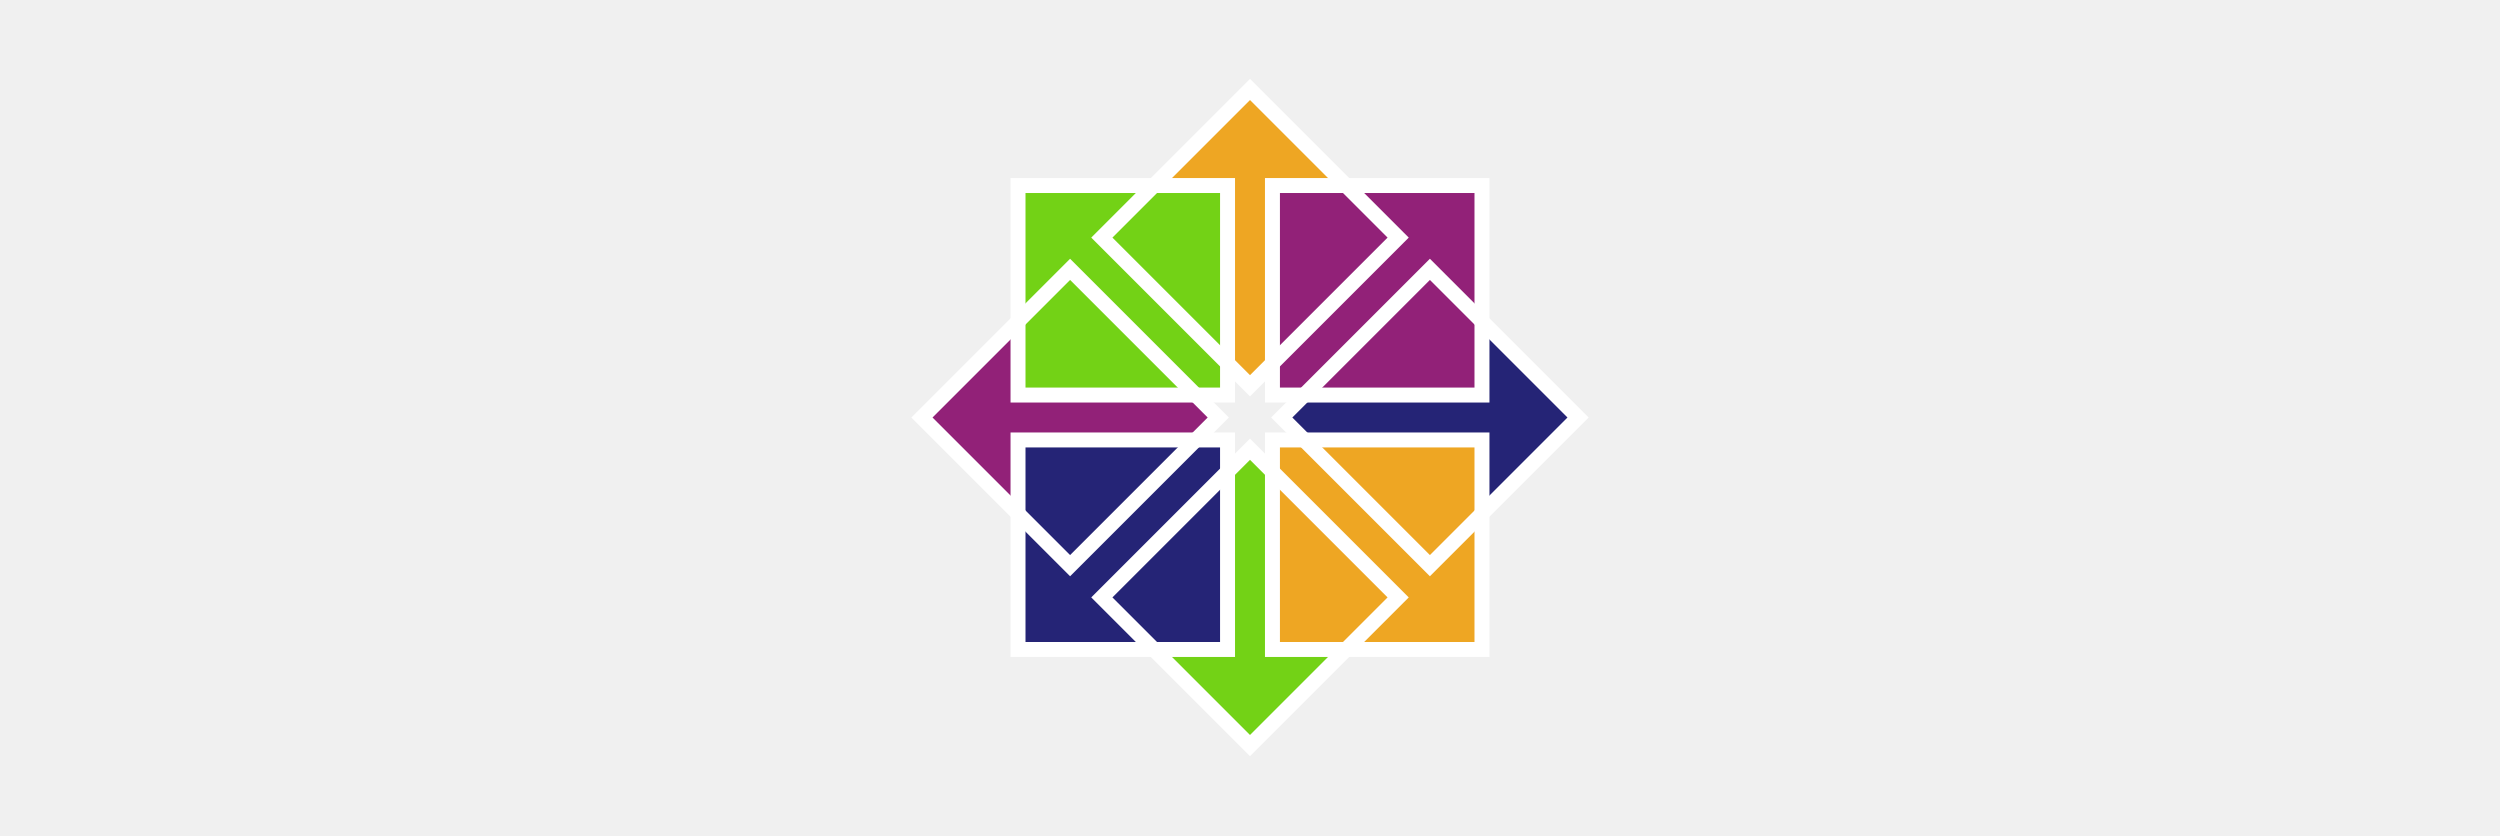
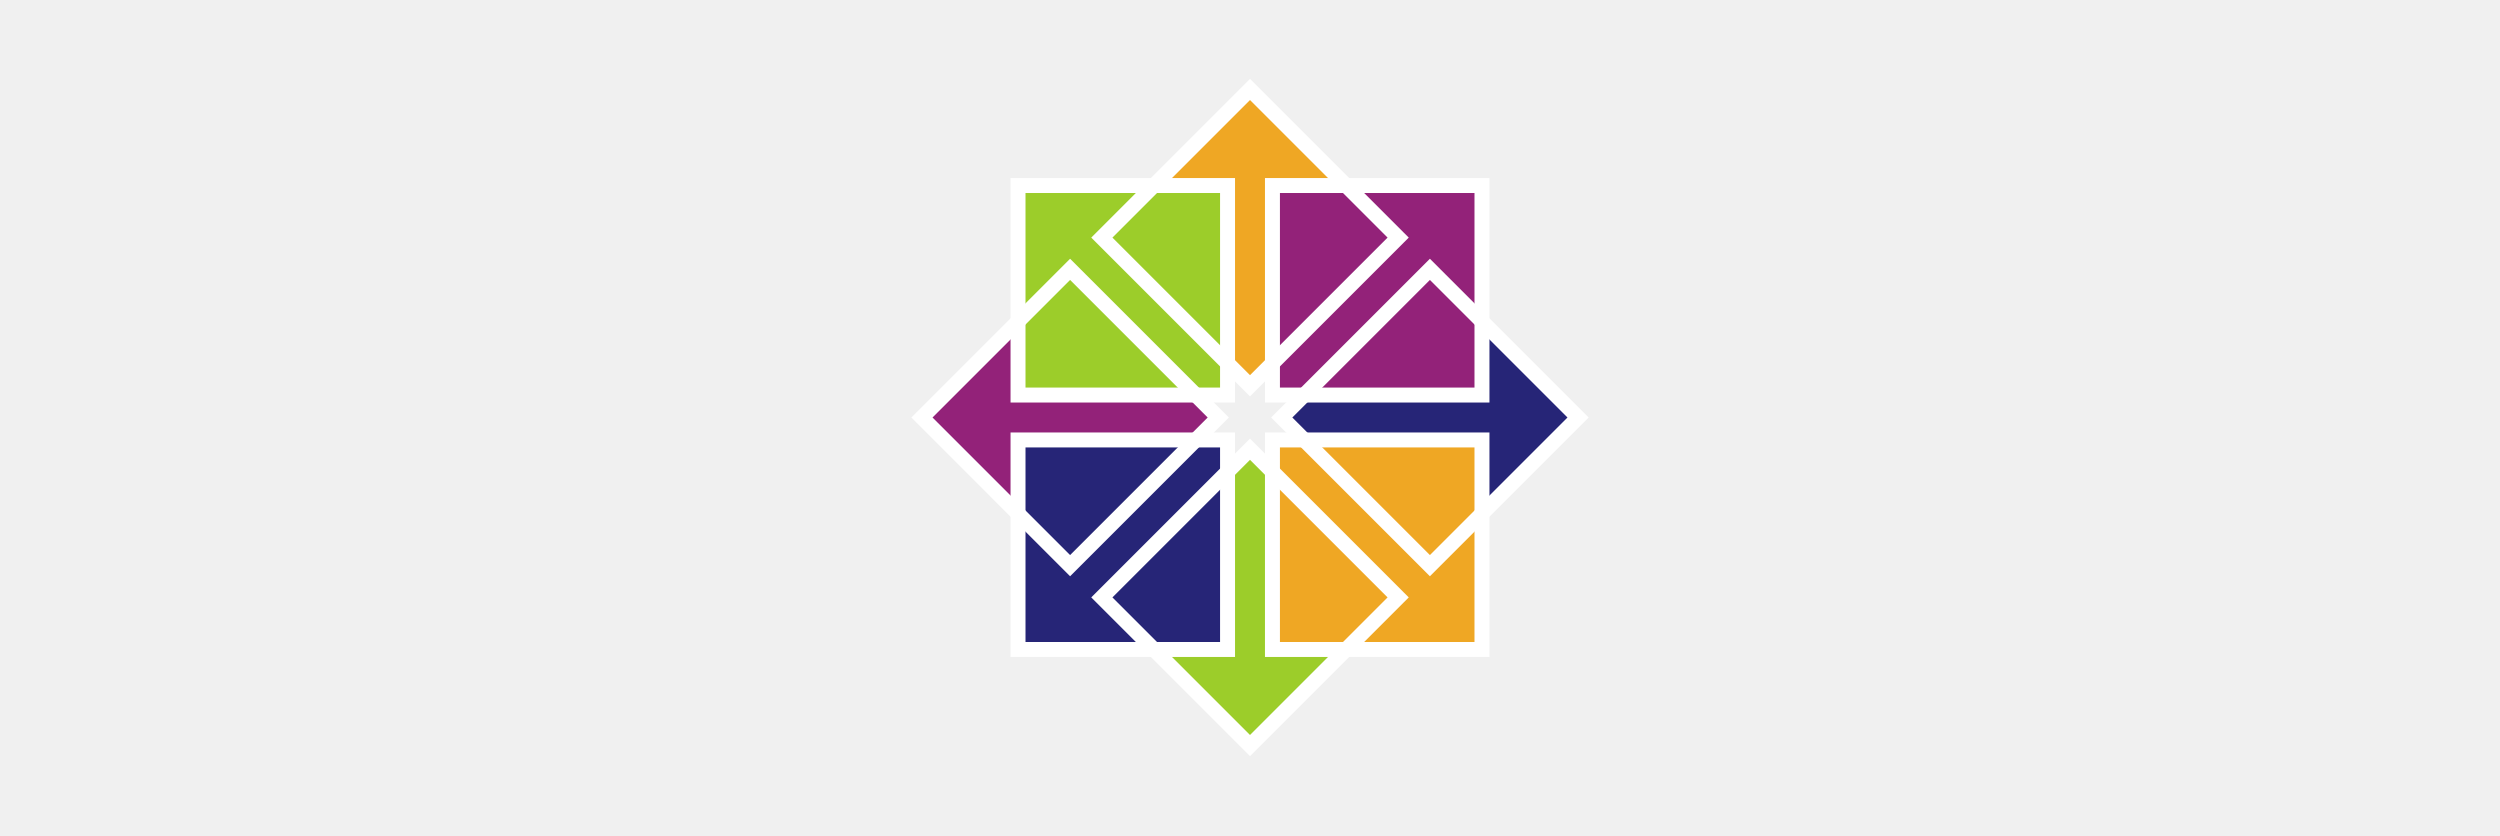
<svg xmlns="http://www.w3.org/2000/svg" width="497" height="166" id="svg2" version="1.0">
  <defs id="defs4">
    <clipPath clipPathUnits="userSpaceOnUse" id="clipPath4429">
      <g transform="matrix(0.9947658,0,0,1,1.786099,0)" id="g4431">
        <path style="fill:#eea623;fill-opacity:1;fill-rule:evenodd;stroke:none;stroke-width:30;stroke-linecap:round;stroke-linejoin:round;marker:none;marker-start:none;marker-mid:none;marker-end:none;stroke-miterlimit:4;stroke-dasharray:none;stroke-dashoffset:0;stroke-opacity:1;visibility:visible;display:inline;overflow:visible" d="M 322.541,2800.938 L 318.106,2806.667 L 313.671,2800.938 L 313.671,2757.795 L 294.732,2757.795 L 318.106,2732.258 L 341.238,2757.795 L 322.541,2757.795 L 322.541,2800.938 z" id="path4433" />
      </g>
    </clipPath>
  </defs>
  <g id="layer2" style="display:none" transform="translate(208.3301,30.09816)">
    <rect style="opacity:1;fill:#23539b;fill-opacity:1;fill-rule:nonzero;stroke:#ffffff;stroke-width:0.647;stroke-linecap:round;marker:none;marker-start:none;marker-mid:none;marker-end:none;stroke-miterlimit:4;stroke-dasharray:none;stroke-dashoffset:0;stroke-opacity:1;visibility:visible;display:inline;overflow:visible;enable-background:accumulate" id="rect6398" width="525.894" height="296.227" x="-207.748" y="-158.839" />
  </g>
  <g id="Logo" style="opacity:1;display:inline" transform="translate(51.87059,46.43834)">
    <rect style="fill:none;fill-opacity:1;stroke-width:1;stroke-miterlimit:4;stroke-dasharray:1, 4;stroke-dashoffset:0;stroke-opacity:1;display:inline" id="CENTOSARTWORK" width="497" height="166" x="-51.871" y="-46.438" />
-     <g id="g13703" transform="matrix(0.1882606,0,0,0.1882606,154.0568,-171.2444)">
-       <g transform="matrix(1.180868,0,0,1.180868,586.4208,-1141.372)" id="g13583">
-         <g id="g13467" transform="translate(-556.8334,-494.556)">
-           <g id="g13395" transform="matrix(0,-3.777077,3.777077,0,-6968.629,3636.305)">
-             <g transform="translate(16.27951,-899.1672)" id="g13397">
-               <g id="g13399" transform="matrix(1.066666,0,0,1,-26.9356,-4.1328125e-5)">
-                 <path id="path13401" d="M 323.367,2798.161 L 317.96,2803.962 L 312.554,2798.161 L 312.554,2757.335 L 294.541,2757.335 L 317.96,2732.437 L 340.985,2757.335 L 323.367,2757.335 L 323.367,2798.161 z" style="fill:#922178;fill-opacity:1;fill-rule:evenodd;stroke:none;stroke-width:30;stroke-linecap:round;stroke-linejoin:round;marker:none;marker-start:none;marker-mid:none;marker-end:none;stroke-miterlimit:4;stroke-dasharray:none;stroke-dashoffset:0;stroke-opacity:1;visibility:visible;display:inline;overflow:visible" />
+     <g id="g9335" transform="matrix(0.1882606,0,0,0.1882606,154.0573,-171.2447)">
+       <g transform="matrix(1.180868,0,0,1.180868,586.4208,-1141.372)" id="g14369">
+         <g id="g14371" transform="translate(-556.8334,-494.556)">
+           <g id="g14373" transform="matrix(0,-3.777077,3.777077,0,-6968.629,3636.305)">
+             <g transform="translate(16.27951,-899.1672)" id="g14375">
+               <g id="g14377" transform="matrix(1.066666,0,0,1,-26.9356,-4.1328125e-5)">
+                 <path id="path14379" d="M 323.367,2798.161 L 317.96,2803.962 L 312.554,2798.161 L 312.554,2757.335 L 294.541,2757.335 L 317.96,2732.437 L 340.985,2757.335 L 323.367,2757.335 L 323.367,2798.161 z" style="fill:#932279;fill-opacity:1;fill-rule:evenodd;stroke:none;stroke-width:30;stroke-linecap:round;stroke-linejoin:round;marker:none;marker-start:none;marker-mid:none;marker-end:none;stroke-miterlimit:4;stroke-dasharray:none;stroke-dashoffset:0;stroke-opacity:1;visibility:visible;display:inline;overflow:visible" />
              </g>
-               <g transform="matrix(1.072279,0,0,1,-28.85079,-4.1328125e-5)" id="g13405" clip-path="url(#clipPath4429)" />
+               <g transform="matrix(1.072279,0,0,1,-28.85079,-4.1328125e-5)" id="g14381" clip-path="url(#clipPath4429)" />
            </g>
          </g>
-           <g transform="matrix(3.777077,0,0,3.777077,-988.7098,-4824.494)" id="g13407">
-             <g id="g13409" transform="translate(16.27951,-899.1672)">
-               <g transform="matrix(1.066666,0,0,1,-26.9356,-4.1328125e-5)" id="g13411">
-                 <path style="fill:#eea623;fill-opacity:1;fill-rule:evenodd;stroke:none;stroke-width:30;stroke-linecap:round;stroke-linejoin:round;marker:none;marker-start:none;marker-mid:none;marker-end:none;stroke-miterlimit:4;stroke-dasharray:none;stroke-dashoffset:0;stroke-opacity:1;visibility:visible;display:inline;overflow:visible" d="M 323.367,2798.161 L 317.96,2803.962 L 312.554,2798.161 L 312.554,2757.335 L 294.541,2757.335 L 317.96,2732.437 L 340.985,2757.335 L 323.367,2757.335 L 323.367,2798.161 z" id="path13413" />
+           <g transform="matrix(3.777077,0,0,3.777077,-988.7098,-4824.494)" id="g14383">
+             <g id="g14385" transform="translate(16.27951,-899.1672)">
+               <g transform="matrix(1.066666,0,0,1,-26.9356,-4.1328125e-5)" id="g14387">
+                 <path style="fill:#efa724;fill-opacity:1;fill-rule:evenodd;stroke:none;stroke-width:30;stroke-linecap:round;stroke-linejoin:round;marker:none;marker-start:none;marker-mid:none;marker-end:none;stroke-miterlimit:4;stroke-dasharray:none;stroke-dashoffset:0;stroke-opacity:1;visibility:visible;display:inline;overflow:visible" d="M 323.367,2798.161 L 317.96,2803.962 L 312.554,2798.161 L 312.554,2757.335 L 294.541,2757.335 L 317.96,2732.437 L 340.985,2757.335 L 323.367,2757.335 L 323.367,2798.161 z" id="path14389" />
              </g>
-               <g clip-path="url(#clipPath4429)" id="g13417" transform="matrix(1.072279,0,0,1,-28.85079,-4.1328125e-5)" />
+               <g clip-path="url(#clipPath4429)" id="g14391" transform="matrix(1.072279,0,0,1,-28.85079,-4.1328125e-5)" />
            </g>
          </g>
-           <g id="g13419" transform="matrix(0,3.777077,-3.777077,0,10868.313,1216.913)">
-             <g transform="matrix(1.066666,0,0,1,-26.9356,-4.1328125e-5)" id="g13421">
-               <path style="fill:#252476;fill-opacity:1;fill-rule:evenodd;stroke:none;stroke-width:30;stroke-linecap:round;stroke-linejoin:round;marker:none;marker-start:none;marker-mid:none;marker-end:none;stroke-miterlimit:4;stroke-dasharray:none;stroke-dashoffset:0;stroke-opacity:1;visibility:visible;display:inline;overflow:visible" d="M 323.367,2798.161 L 317.96,2803.962 L 312.554,2798.161 L 312.554,2757.335 L 294.541,2757.335 L 317.96,2732.437 L 340.985,2757.335 L 323.367,2757.335 L 323.367,2798.161 z" id="path13423" />
+           <g id="g14393" transform="matrix(0,3.777077,-3.777077,0,10868.313,1216.913)">
+             <g transform="matrix(1.066666,0,0,1,-26.9356,-4.1328125e-5)" id="g14395">
+               <path style="fill:#262577;fill-opacity:1;fill-rule:evenodd;stroke:none;stroke-width:30;stroke-linecap:round;stroke-linejoin:round;marker:none;marker-start:none;marker-mid:none;marker-end:none;stroke-miterlimit:4;stroke-dasharray:none;stroke-dashoffset:0;stroke-opacity:1;visibility:visible;display:inline;overflow:visible" d="M 323.367,2798.161 L 317.96,2803.962 L 312.554,2798.161 L 312.554,2757.335 L 294.541,2757.335 L 317.96,2732.437 L 340.985,2757.335 L 323.367,2757.335 L 323.367,2798.161 z" id="path14397" />
            </g>
-             <g clip-path="url(#clipPath4429)" id="g13427" transform="matrix(1.072279,0,0,1,-28.85079,-4.1328125e-5)" />
+             <g clip-path="url(#clipPath4429)" id="g14399" transform="matrix(1.072279,0,0,1,-28.85079,-4.1328125e-5)" />
          </g>
-           <g transform="matrix(-3.777077,0,0,-3.777077,1492.17,9616.223)" id="g13429">
-             <g id="g13431" transform="translate(16.27951,-899.1672)">
-               <g transform="matrix(1.066666,0,0,1,-26.9356,-4.1328125e-5)" id="g13433">
-                 <path style="fill:#73d216;fill-opacity:1;fill-rule:evenodd;stroke:none;stroke-width:30;stroke-linecap:round;stroke-linejoin:round;marker:none;marker-start:none;marker-mid:none;marker-end:none;stroke-miterlimit:4;stroke-dasharray:none;stroke-dashoffset:0;stroke-opacity:1;visibility:visible;display:inline;overflow:visible" d="M 323.367,2798.161 L 317.96,2803.962 L 312.554,2798.161 L 312.554,2757.335 L 294.541,2757.335 L 317.96,2732.437 L 340.985,2757.335 L 323.367,2757.335 L 323.367,2798.161 z" id="path13435" />
+           <g transform="matrix(-3.777077,0,0,-3.777077,1492.17,9616.223)" id="g14401">
+             <g id="g14403" transform="translate(16.27951,-899.1672)">
+               <g transform="matrix(1.066666,0,0,1,-26.9356,-4.1328125e-5)" id="g14405">
+                 <path style="fill:#9ccd2a;fill-opacity:1;fill-rule:evenodd;stroke:none;stroke-width:30;stroke-linecap:round;stroke-linejoin:round;marker:none;marker-start:none;marker-mid:none;marker-end:none;stroke-miterlimit:4;stroke-dasharray:none;stroke-dashoffset:0;stroke-opacity:1;visibility:visible;display:inline;overflow:visible" d="M 323.367,2798.161 L 317.96,2803.962 L 312.554,2798.161 L 312.554,2757.335 L 294.541,2757.335 L 317.96,2732.437 L 340.985,2757.335 L 323.367,2757.335 L 323.367,2798.161 z" id="path14407" />
              </g>
-               <g clip-path="url(#clipPath4429)" id="g13439" transform="matrix(1.072279,0,0,1,-28.85079,-4.1328125e-5)" />
+               <g clip-path="url(#clipPath4429)" id="g14409" transform="matrix(1.072279,0,0,1,-28.85079,-4.1328125e-5)" />
            </g>
          </g>
-           <g transform="matrix(3.777077,0,0,3.777077,-2493.849,-6445.18)" id="g13441">
-             <rect style="fill:#73d216;fill-opacity:1;stroke:#ffffff;stroke-width:3.543;stroke-linecap:butt;stroke-linejoin:miter;stroke-miterlimit:4;stroke-dasharray:none;stroke-dashoffset:0;stroke-opacity:1" id="rect13443" width="49.606" height="49.606" x="671.984" y="2285.789" />
-             <rect y="2285.789" x="732.221" height="49.606" width="49.606" id="rect13445" style="fill:#922178;fill-opacity:1;stroke:#ffffff;stroke-width:3.543;stroke-linecap:butt;stroke-linejoin:miter;stroke-miterlimit:4;stroke-dasharray:none;stroke-dashoffset:0;stroke-opacity:1" />
-             <rect style="fill:#eea623;fill-opacity:1;stroke:#ffffff;stroke-width:3.543;stroke-linecap:butt;stroke-linejoin:miter;stroke-miterlimit:4;stroke-dasharray:none;stroke-dashoffset:0;stroke-opacity:1" id="rect13447" width="49.606" height="49.606" x="732.221" y="2346.026" />
-             <rect y="2346.026" x="671.984" height="49.606" width="49.606" id="rect13449" style="fill:#252476;fill-opacity:1;stroke:#ffffff;stroke-width:3.543;stroke-linecap:butt;stroke-linejoin:miter;stroke-miterlimit:4;stroke-dasharray:none;stroke-dashoffset:0;stroke-opacity:1" />
+           <g transform="matrix(3.777077,0,0,3.777077,-2493.849,-6445.18)" id="g14411">
+             <rect style="fill:#9ccd2a;fill-opacity:1;stroke:#ffffff;stroke-width:3.543;stroke-linecap:butt;stroke-linejoin:miter;stroke-miterlimit:4;stroke-dasharray:none;stroke-dashoffset:0;stroke-opacity:1" id="rect14413" width="49.606" height="49.606" x="671.984" y="2285.789" />
+             <rect y="2285.789" x="732.221" height="49.606" width="49.606" id="rect14415" style="fill:#932279;fill-opacity:1;stroke:#ffffff;stroke-width:3.543;stroke-linecap:butt;stroke-linejoin:miter;stroke-miterlimit:4;stroke-dasharray:none;stroke-dashoffset:0;stroke-opacity:1" />
+             <rect style="fill:#efa724;fill-opacity:1;stroke:#ffffff;stroke-width:3.543;stroke-linecap:butt;stroke-linejoin:miter;stroke-miterlimit:4;stroke-dasharray:none;stroke-dashoffset:0;stroke-opacity:1" id="rect14417" width="49.606" height="49.606" x="732.221" y="2346.026" />
+             <rect y="2346.026" x="671.984" height="49.606" width="49.606" id="rect14419" style="fill:#262577;fill-opacity:1;stroke:#ffffff;stroke-width:3.543;stroke-linecap:butt;stroke-linejoin:miter;stroke-miterlimit:4;stroke-dasharray:none;stroke-dashoffset:0;stroke-opacity:1" />
          </g>
-           <rect y="1664.69" x="-1723.575" height="187.367" width="187.367" id="rect13459" style="fill:none;fill-opacity:1;stroke:#ffffff;stroke-width:13.383;stroke-linecap:butt;stroke-linejoin:miter;stroke-miterlimit:4;stroke-dasharray:none;stroke-dashoffset:0;stroke-opacity:1" transform="matrix(0.7071068,-0.7071068,0.7071068,0.7071068,0,0)" />
-           <rect style="fill:none;fill-opacity:1;stroke:#ffffff;stroke-width:13.383;stroke-linecap:butt;stroke-linejoin:miter;stroke-miterlimit:4;stroke-dasharray:none;stroke-dashoffset:0;stroke-opacity:1" id="rect13461" width="187.367" height="187.367" x="-1496.057" y="1664.69" transform="matrix(0.7071068,-0.7071068,0.7071068,0.7071068,0,0)" />
-           <rect y="1892.207" x="-1496.057" height="187.367" width="187.367" id="rect13463" style="fill:none;fill-opacity:1;stroke:#ffffff;stroke-width:13.383;stroke-linecap:butt;stroke-linejoin:miter;stroke-miterlimit:4;stroke-dasharray:none;stroke-dashoffset:0;stroke-opacity:1" transform="matrix(0.7071068,-0.7071068,0.7071068,0.7071068,0,0)" />
-           <rect style="fill:none;fill-opacity:1;stroke:#ffffff;stroke-width:13.383;stroke-linecap:butt;stroke-linejoin:miter;stroke-miterlimit:4;stroke-dasharray:none;stroke-dashoffset:0;stroke-opacity:1" id="rect13465" width="187.367" height="187.367" x="-1723.575" y="1892.207" transform="matrix(0.7071068,-0.7071068,0.7071068,0.7071068,0,0)" />
+           <rect y="1664.69" x="-1723.575" height="187.367" width="187.367" id="rect14421" style="fill:none;fill-opacity:1;stroke:#ffffff;stroke-width:13.383;stroke-linecap:butt;stroke-linejoin:miter;stroke-miterlimit:4;stroke-dasharray:none;stroke-dashoffset:0;stroke-opacity:1" transform="matrix(0.7071068,-0.7071068,0.7071068,0.7071068,0,0)" />
+           <rect style="fill:none;fill-opacity:1;stroke:#ffffff;stroke-width:13.383;stroke-linecap:butt;stroke-linejoin:miter;stroke-miterlimit:4;stroke-dasharray:none;stroke-dashoffset:0;stroke-opacity:1" id="rect14423" width="187.367" height="187.367" x="-1496.057" y="1664.69" transform="matrix(0.7071068,-0.7071068,0.7071068,0.7071068,0,0)" />
+           <rect y="1892.207" x="-1496.057" height="187.367" width="187.367" id="rect14425" style="fill:none;fill-opacity:1;stroke:#ffffff;stroke-width:13.383;stroke-linecap:butt;stroke-linejoin:miter;stroke-miterlimit:4;stroke-dasharray:none;stroke-dashoffset:0;stroke-opacity:1" transform="matrix(0.7071068,-0.7071068,0.7071068,0.7071068,0,0)" />
+           <rect style="fill:none;fill-opacity:1;stroke:#ffffff;stroke-width:13.383;stroke-linecap:butt;stroke-linejoin:miter;stroke-miterlimit:4;stroke-dasharray:none;stroke-dashoffset:0;stroke-opacity:1" id="rect14427" width="187.367" height="187.367" x="-1723.575" y="1892.207" transform="matrix(0.7071068,-0.7071068,0.7071068,0.7071068,0,0)" />
        </g>
      </g>
    </g>
  </g>
</svg>
